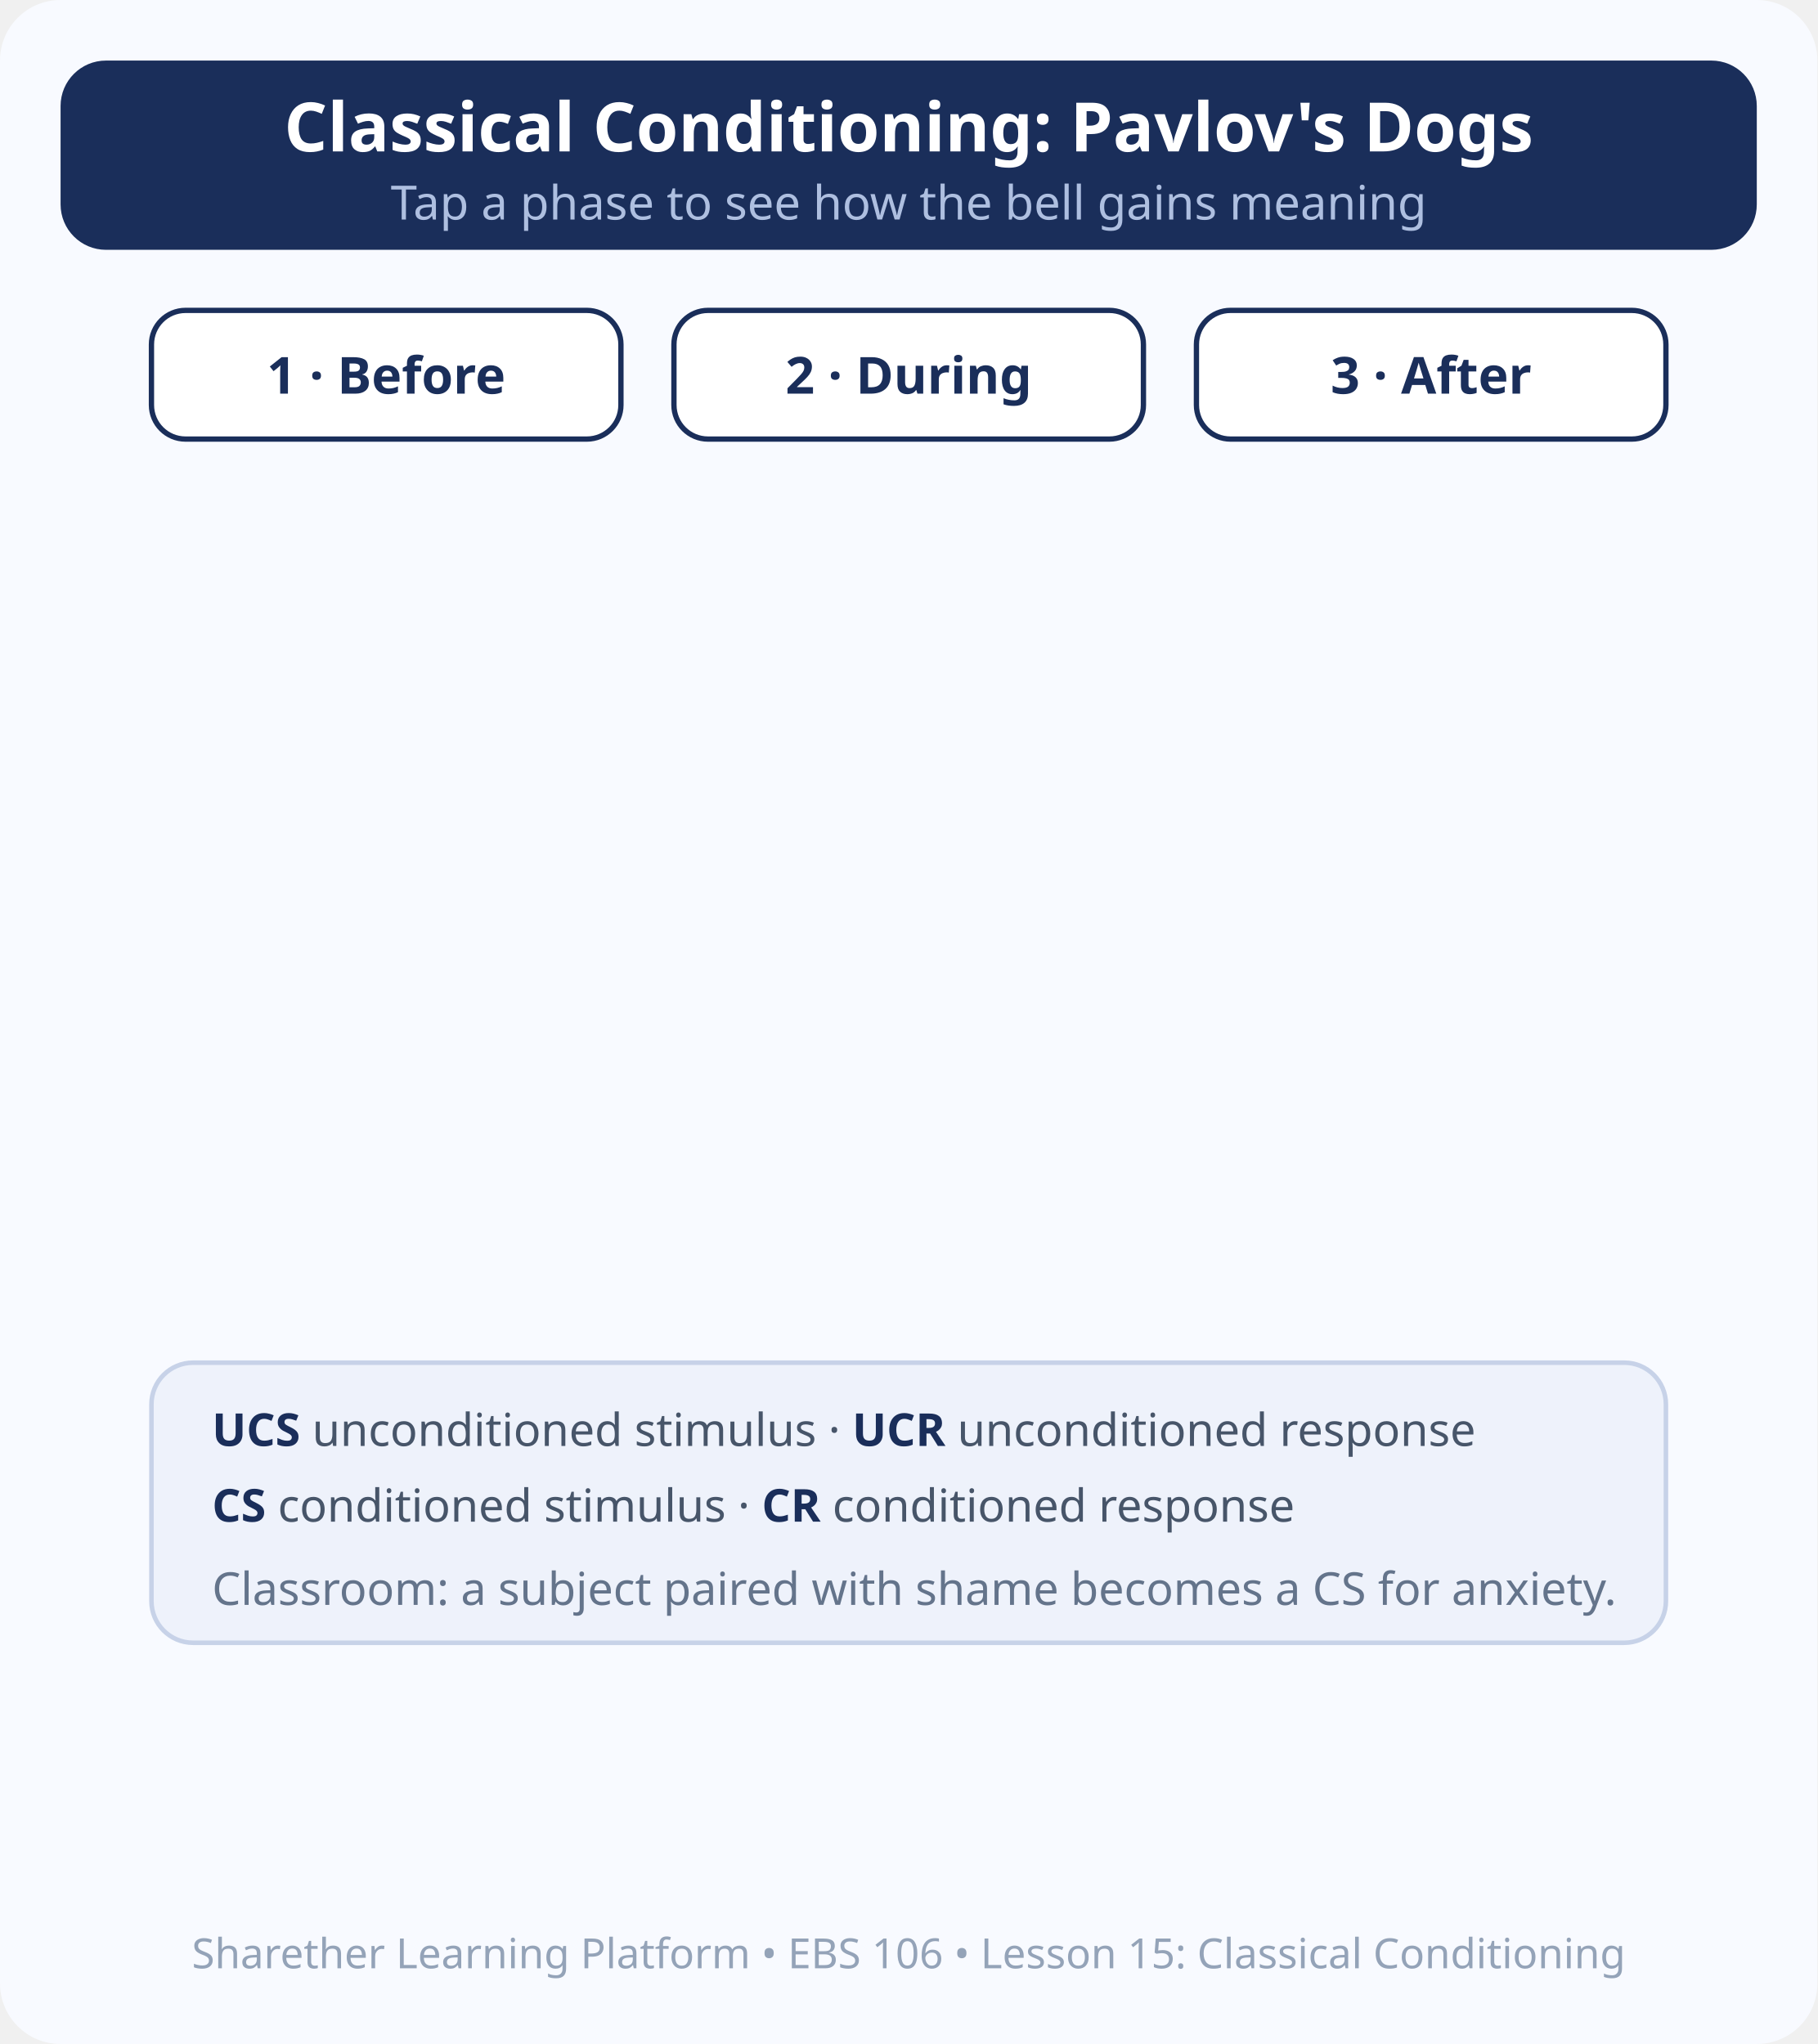
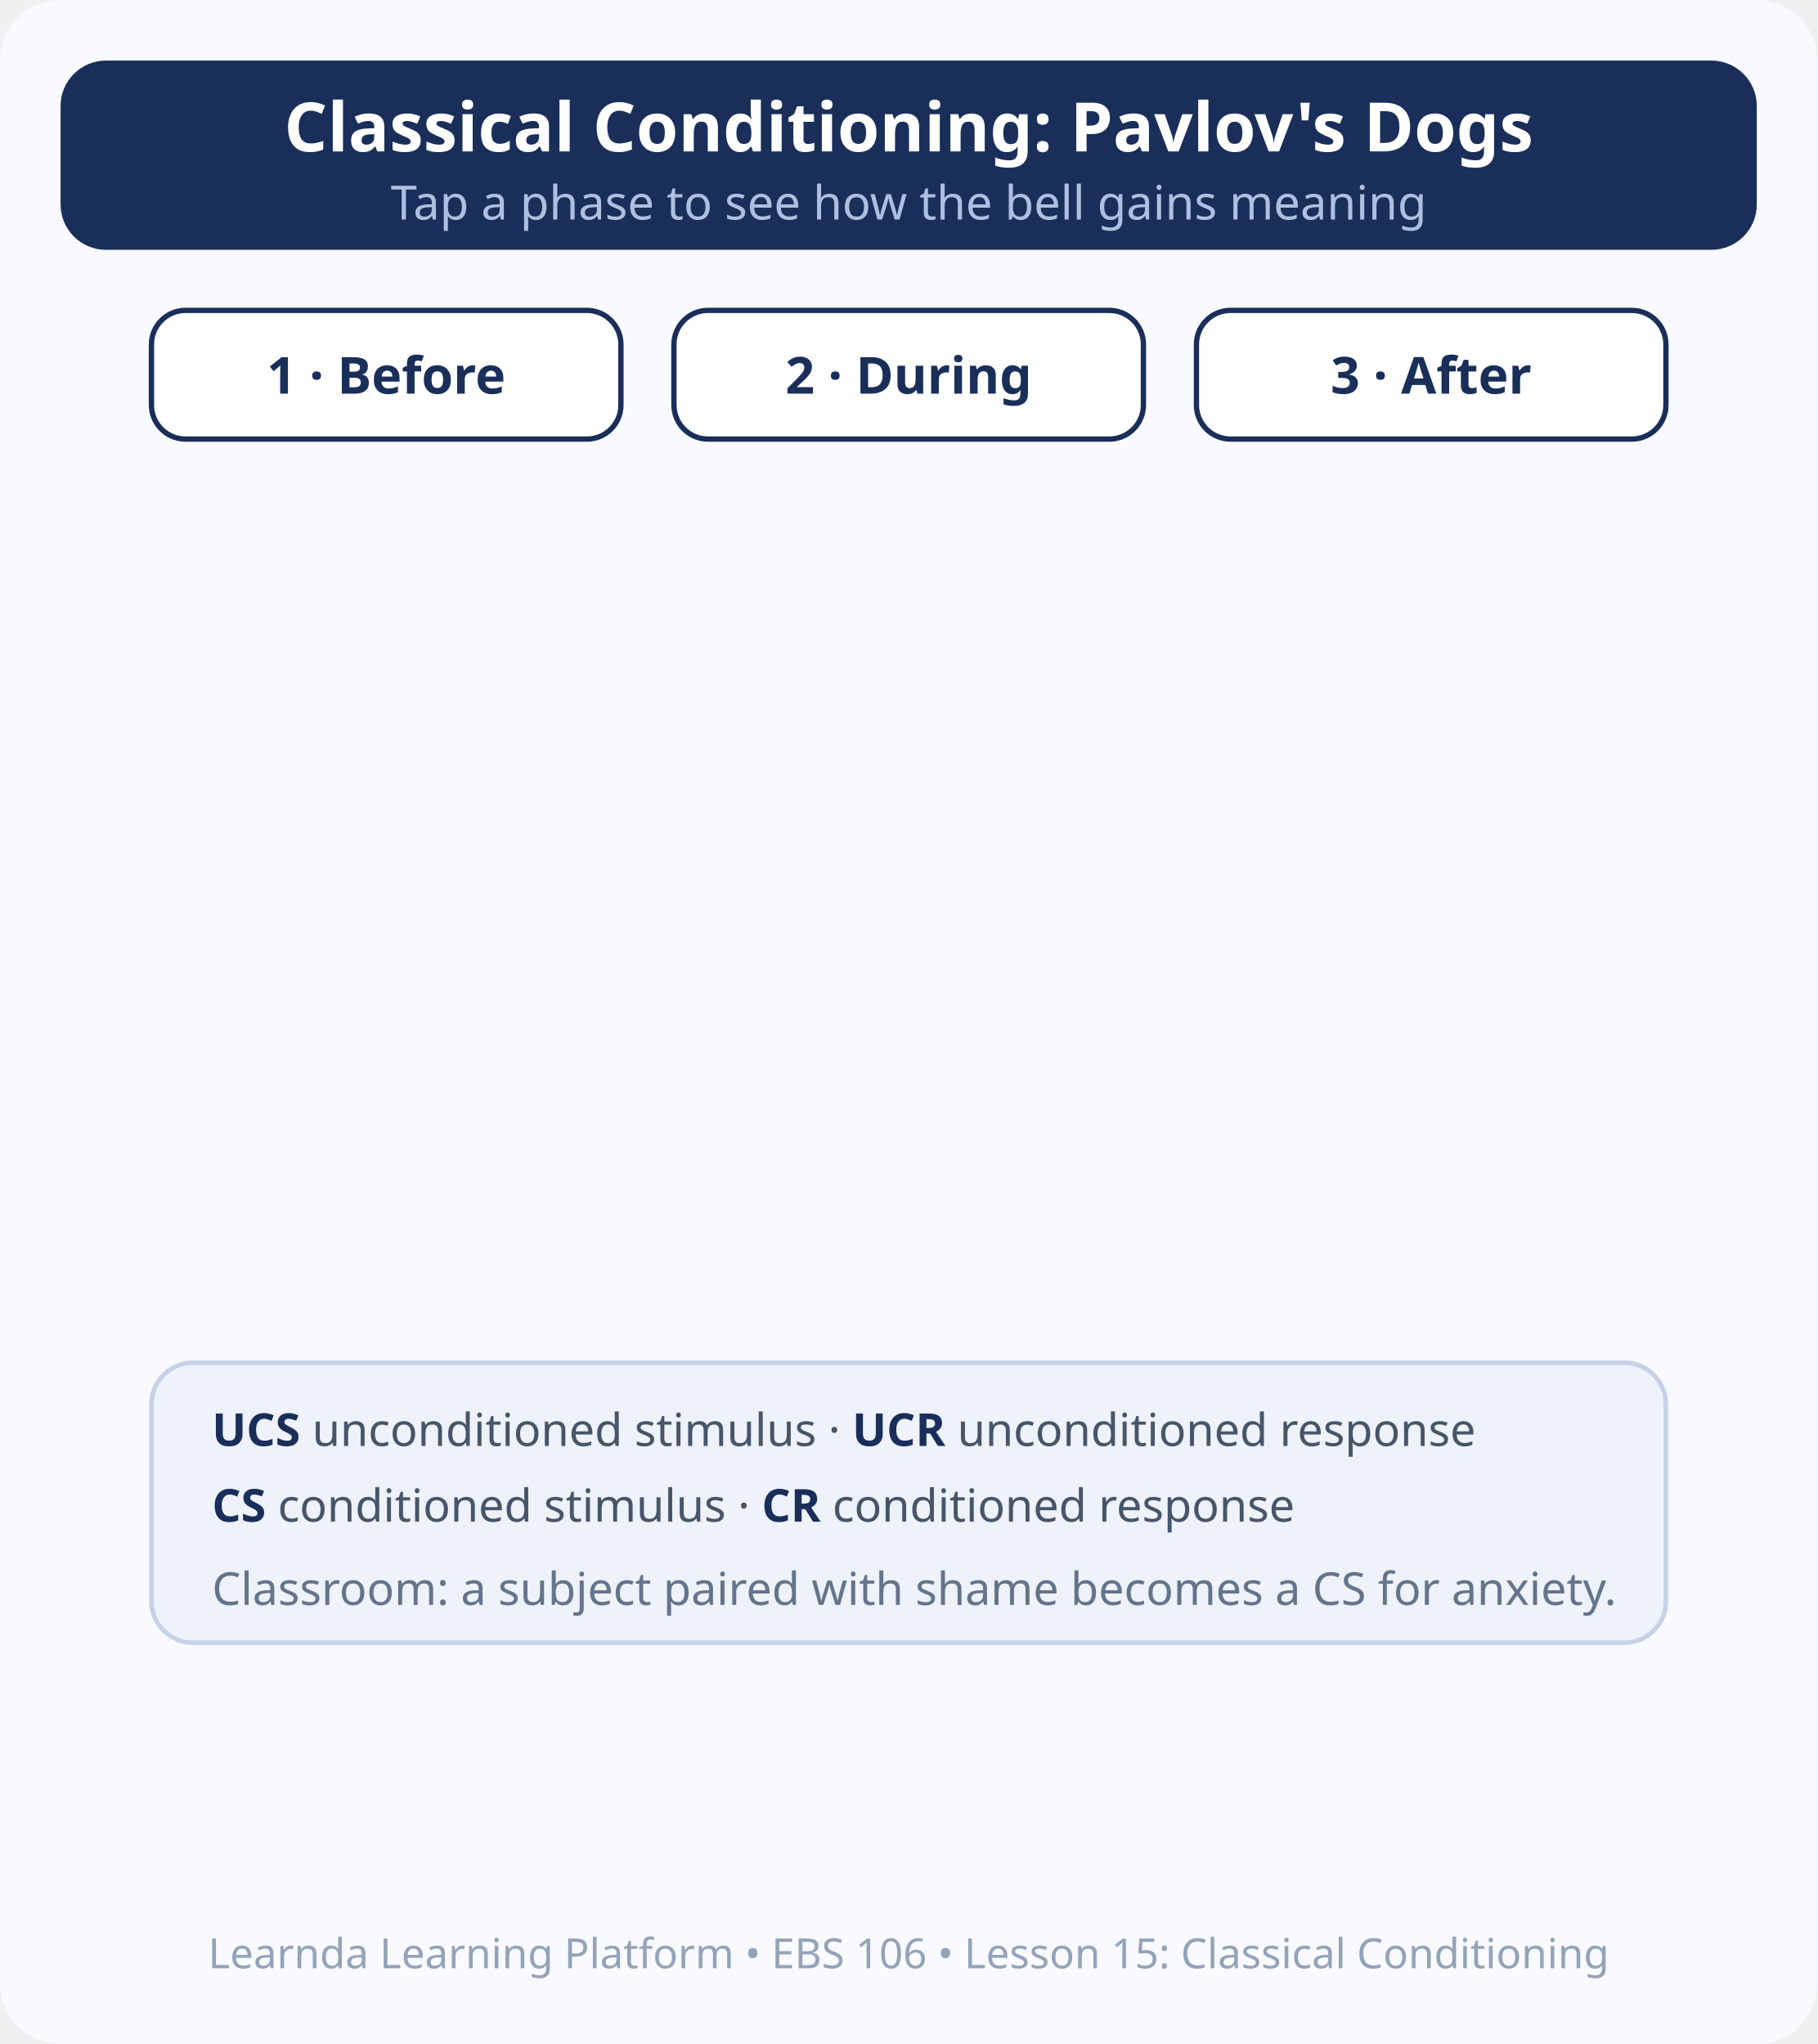
<svg xmlns="http://www.w3.org/2000/svg" viewBox="0 0 480 540" preserveAspectRatio="xMidYMid meet" role="img" aria-label="Classical conditioning: before, during and after Pavlov's experiment. Before: food causes salivation, bell does nothing. During: bell is paired with food. After: the bell alone causes salivation.">
  <style>
    .pv-title { font-family:'Segoe UI',system-ui,sans-serif; font-weight:700; }
    .pv-body  { font-family:'Segoe UI',system-ui,sans-serif; }
    .phase { display:none; }
    .phase.show { display:block; }
    .tab { cursor:pointer; }
    .tab .tbx { fill:#ffffff; stroke:#1a2e5a; stroke-width:1.4; }
    .tab .ttx { fill:#1a2e5a; }
    .tab.is-active .tbx { fill:#1a2e5a; }
    .tab.is-active .ttx { fill:#ffffff; }
  </style>
  <rect x="0" y="0" width="480" height="540" rx="16" fill="#f8faff" />
  <rect x="16" y="16" width="448" height="50" rx="12" fill="#1a2e5a" />
  <text class="pv-title" x="240" y="40" text-anchor="middle" fill="#ffffff" font-size="18">Classical Conditioning: Pavlov's Dogs</text>
  <text class="pv-body" x="240" y="58" text-anchor="middle" fill="#aebfe0" font-size="12.5">Tap a phase to see how the bell gains meaning</text>
  <g class="tab" data-ph="before" tabindex="0">
    <rect class="tbx" x="40" y="82" width="124" height="34" rx="9" />
    <text class="ttx pv-title" x="102" y="104" text-anchor="middle" font-size="13.5">1 · Before</text>
  </g>
  <g class="tab" data-ph="during" tabindex="0">
    <rect class="tbx" x="178" y="82" width="124" height="34" rx="9" />
    <text class="ttx pv-title" x="240" y="104" text-anchor="middle" font-size="13.5">2 · During</text>
  </g>
  <g class="tab" data-ph="after" tabindex="0">
    <rect class="tbx" x="316" y="82" width="124" height="34" rx="9" />
    <text class="ttx pv-title" x="378" y="104" text-anchor="middle" font-size="13.5">3 · After</text>
  </g>
  <g id="ph-before" class="phase">
    <rect x="40" y="150" width="158" height="54" rx="11" fill="#fff7e6" stroke="#fcd385" stroke-width="1.5" />
    <g transform="translate(58,166)">
-       <path d="M0 12 C0 4 4 0 8 0 C12 0 16 4 16 12 L18 15 L-2 15 Z" fill="#f59e0b" />
-       <circle cx="8" cy="18" r="2" fill="#f59e0b" />
+       <path d="M0 12 C0 4 4 0 8 0 C12 0 16 4 16 12 L18 15 L-2 15 Z" fill="#fab82c" />
+       <circle cx="8" cy="18" r="2" fill="#fab82c" />
    </g>
    <text class="pv-body" x="86" y="173" fill="#1e293b" font-size="13.5">Bell</text>
    <text class="pv-body" x="86" y="190" fill="#94a3b8" font-size="12">neutral (NS)</text>
    <path d="M206 177 L244 177" stroke="#94a3b8" stroke-width="2" />
    <path d="M252 177 L242 172 L242 182 Z" fill="#94a3b8" />
    <rect x="262" y="150" width="178" height="54" rx="11" fill="#f1f5f9" stroke="#cbd5e1" stroke-width="1.5" />
    <text class="pv-body" x="351" y="182" text-anchor="middle" fill="#64748b" font-size="13.5">No response</text>
    <rect x="40" y="232" width="158" height="54" rx="11" fill="#fff1e8" stroke="#fbb78a" stroke-width="1.5" />
    <g transform="translate(56,250)">
      <path d="M0 2 Q9 16 18 2" fill="none" stroke="#f97316" stroke-width="2.4" />
      <ellipse cx="9" cy="3" rx="11" ry="3" fill="#f97316" />
    </g>
    <text class="pv-body" x="86" y="255" fill="#1e293b" font-size="13.5">Food</text>
    <text class="pv-body" x="86" y="272" fill="#94a3b8" font-size="12">natural (UCS)</text>
    <path d="M206 259 L244 259" stroke="#3b82f6" stroke-width="2" />
    <path d="M252 259 L242 254 L242 264 Z" fill="#3b82f6" />
    <rect x="262" y="232" width="178" height="54" rx="11" fill="#eaf1fe" stroke="#9cc0f7" stroke-width="1.5" />
    <g transform="translate(280,250)">
      <path d="M8 0 C13 8 12 17 8 17 C4 17 3 8 8 0 Z" fill="#3b82f6" />
    </g>
    <text class="pv-body" x="300" y="263" fill="#1e293b" font-size="13.5">Salivation (UCR)</text>
    <text class="pv-body" x="40" y="318" fill="#475569" font-size="13">The bell means nothing yet. Food naturally</text>
    <text class="pv-body" x="40" y="338" fill="#475569" font-size="13">causes salivation, with no learning required.</text>
  </g>
  <g id="ph-during" class="phase">
    <rect x="40" y="190" width="200" height="76" rx="11" fill="#fff7e6" stroke="#fcd385" stroke-width="1.5" />
    <g transform="translate(58,214)">
-       <path d="M0 12 C0 4 4 0 8 0 C12 0 16 4 16 12 L18 15 L-2 15 Z" fill="#f59e0b" />
-       <circle cx="8" cy="18" r="2" fill="#f59e0b" />
+       <path d="M0 12 C0 4 4 0 8 0 C12 0 16 4 16 12 L18 15 L-2 15 Z" fill="#fab82c" />
+       <circle cx="8" cy="18" r="2" fill="#fab82c" />
    </g>
    <text class="pv-body" x="86" y="221" fill="#1e293b" font-size="13.5">Bell (NS)</text>
    <text class="pv-title" x="120" y="246" fill="#0f172a" font-size="15">+</text>
    <g transform="translate(150,236)">
      <path d="M0 2 Q9 16 18 2" fill="none" stroke="#f97316" stroke-width="2.4" />
      <ellipse cx="9" cy="3" rx="11" ry="3" fill="#f97316" />
    </g>
    <text class="pv-body" x="178" y="247" fill="#1e293b" font-size="13.5">Food (UCS)</text>
    <path d="M248 228 L286 228" stroke="#3b82f6" stroke-width="2" />
    <path d="M294 228 L284 223 L284 233 Z" fill="#3b82f6" />
    <rect x="300" y="190" width="140" height="76" rx="11" fill="#eaf1fe" stroke="#9cc0f7" stroke-width="1.5" />
    <g transform="translate(316,218)">
      <path d="M8 0 C13 8 12 17 8 17 C4 17 3 8 8 0 Z" fill="#3b82f6" />
    </g>
    <text class="pv-body" x="336" y="231" fill="#1e293b" font-size="13.5">Salivation</text>
    <text class="pv-body" x="336" y="248" fill="#94a3b8" font-size="12">(UCR)</text>
    <text class="pv-body" x="40" y="318" fill="#475569" font-size="13">The bell rings just before the food — over and</text>
    <text class="pv-body" x="40" y="338" fill="#475569" font-size="13">over. The dog links the two together.</text>
  </g>
  <g id="ph-after" class="phase">
    <rect x="40" y="190" width="180" height="76" rx="11" fill="#ecfdf5" stroke="#86efac" stroke-width="1.6" />
    <g transform="translate(64,214)">
-       <path d="M0 12 C0 4 4 0 8 0 C12 0 16 4 16 12 L18 15 L-2 15 Z" fill="#16a34a" />
-       <circle cx="8" cy="18" r="2" fill="#16a34a" />
+       <path d="M0 12 C0 4 4 0 8 0 C12 0 16 4 16 12 L18 15 L-2 15 Z" fill="#5b8439" />
+       <circle cx="8" cy="18" r="2" fill="#5b8439" />
    </g>
    <text class="pv-body" x="92" y="221" fill="#1e293b" font-size="13.5">Bell</text>
-     <text class="pv-body" x="92" y="238" fill="#16a34a" font-size="12" font-weight="700">now CS</text>
-     <path d="M228 228 L286 228" stroke="#16a34a" stroke-width="2.4" />
-     <path d="M294 228 L283 222 L283 234 Z" fill="#16a34a" />
+     <text class="pv-body" x="92" y="238" fill="#5b8439" font-size="12" font-weight="700">now CS</text>
+     <path d="M228 228 L286 228" stroke="#5b8439" stroke-width="2.4" />
+     <path d="M294 228 L283 222 L283 234 Z" fill="#5b8439" />
    <rect x="300" y="190" width="140" height="76" rx="11" fill="#ecfdf5" stroke="#86efac" stroke-width="1.6" />
    <g transform="translate(316,218)">
-       <path d="M8 0 C13 8 12 17 8 17 C4 17 3 8 8 0 Z" fill="#16a34a" />
+       <path d="M8 0 C13 8 12 17 8 17 C4 17 3 8 8 0 Z" fill="#5b8439" />
    </g>
    <text class="pv-body" x="336" y="231" fill="#1e293b" font-size="13.5">Salivation</text>
-     <text class="pv-body" x="336" y="248" fill="#16a34a" font-size="12" font-weight="700">now CR</text>
+     <text class="pv-body" x="336" y="248" fill="#5b8439" font-size="12" font-weight="700">now CR</text>
    <text class="pv-body" x="40" y="318" fill="#475569" font-size="13">The bell <tspan font-weight="700" fill="#166534">alone</tspan> now triggers salivation —</text>
    <text class="pv-body" x="40" y="338" fill="#475569" font-size="13">a brand-new, learned response.</text>
  </g>
  <rect x="40" y="360" width="400" height="74" rx="11" fill="#eef2fb" stroke="#c7d2e8" stroke-width="1.2" />
  <text class="pv-body" x="56" y="382" fill="#475569" font-size="12">
    <tspan font-weight="700" fill="#1a2e5a">UCS</tspan> unconditioned stimulus · <tspan font-weight="700" fill="#1a2e5a">UCR</tspan> unconditioned response</text>
  <text class="pv-body" x="56" y="402" fill="#475569" font-size="12">
    <tspan font-weight="700" fill="#1a2e5a">CS</tspan> conditioned stimulus · <tspan font-weight="700" fill="#1a2e5a">CR</tspan> conditioned response</text>
  <text class="pv-body" x="56" y="424" fill="#64748b" font-size="12">Classroom: a subject paired with shame becomes a CS for anxiety.</text>
-   <text class="pv-body" x="240" y="520" text-anchor="middle" fill="#94a3b8" font-size="11">Sharether Learning Platform • EBS 106 • Lesson 15: Classical Conditioning</text>
+   <text class="pv-body" x="240" y="520" text-anchor="middle" fill="#94a3b8" font-size="11">Learnda Learning Platform • EBS 106 • Lesson 15: Classical Conditioning</text>
</svg>
